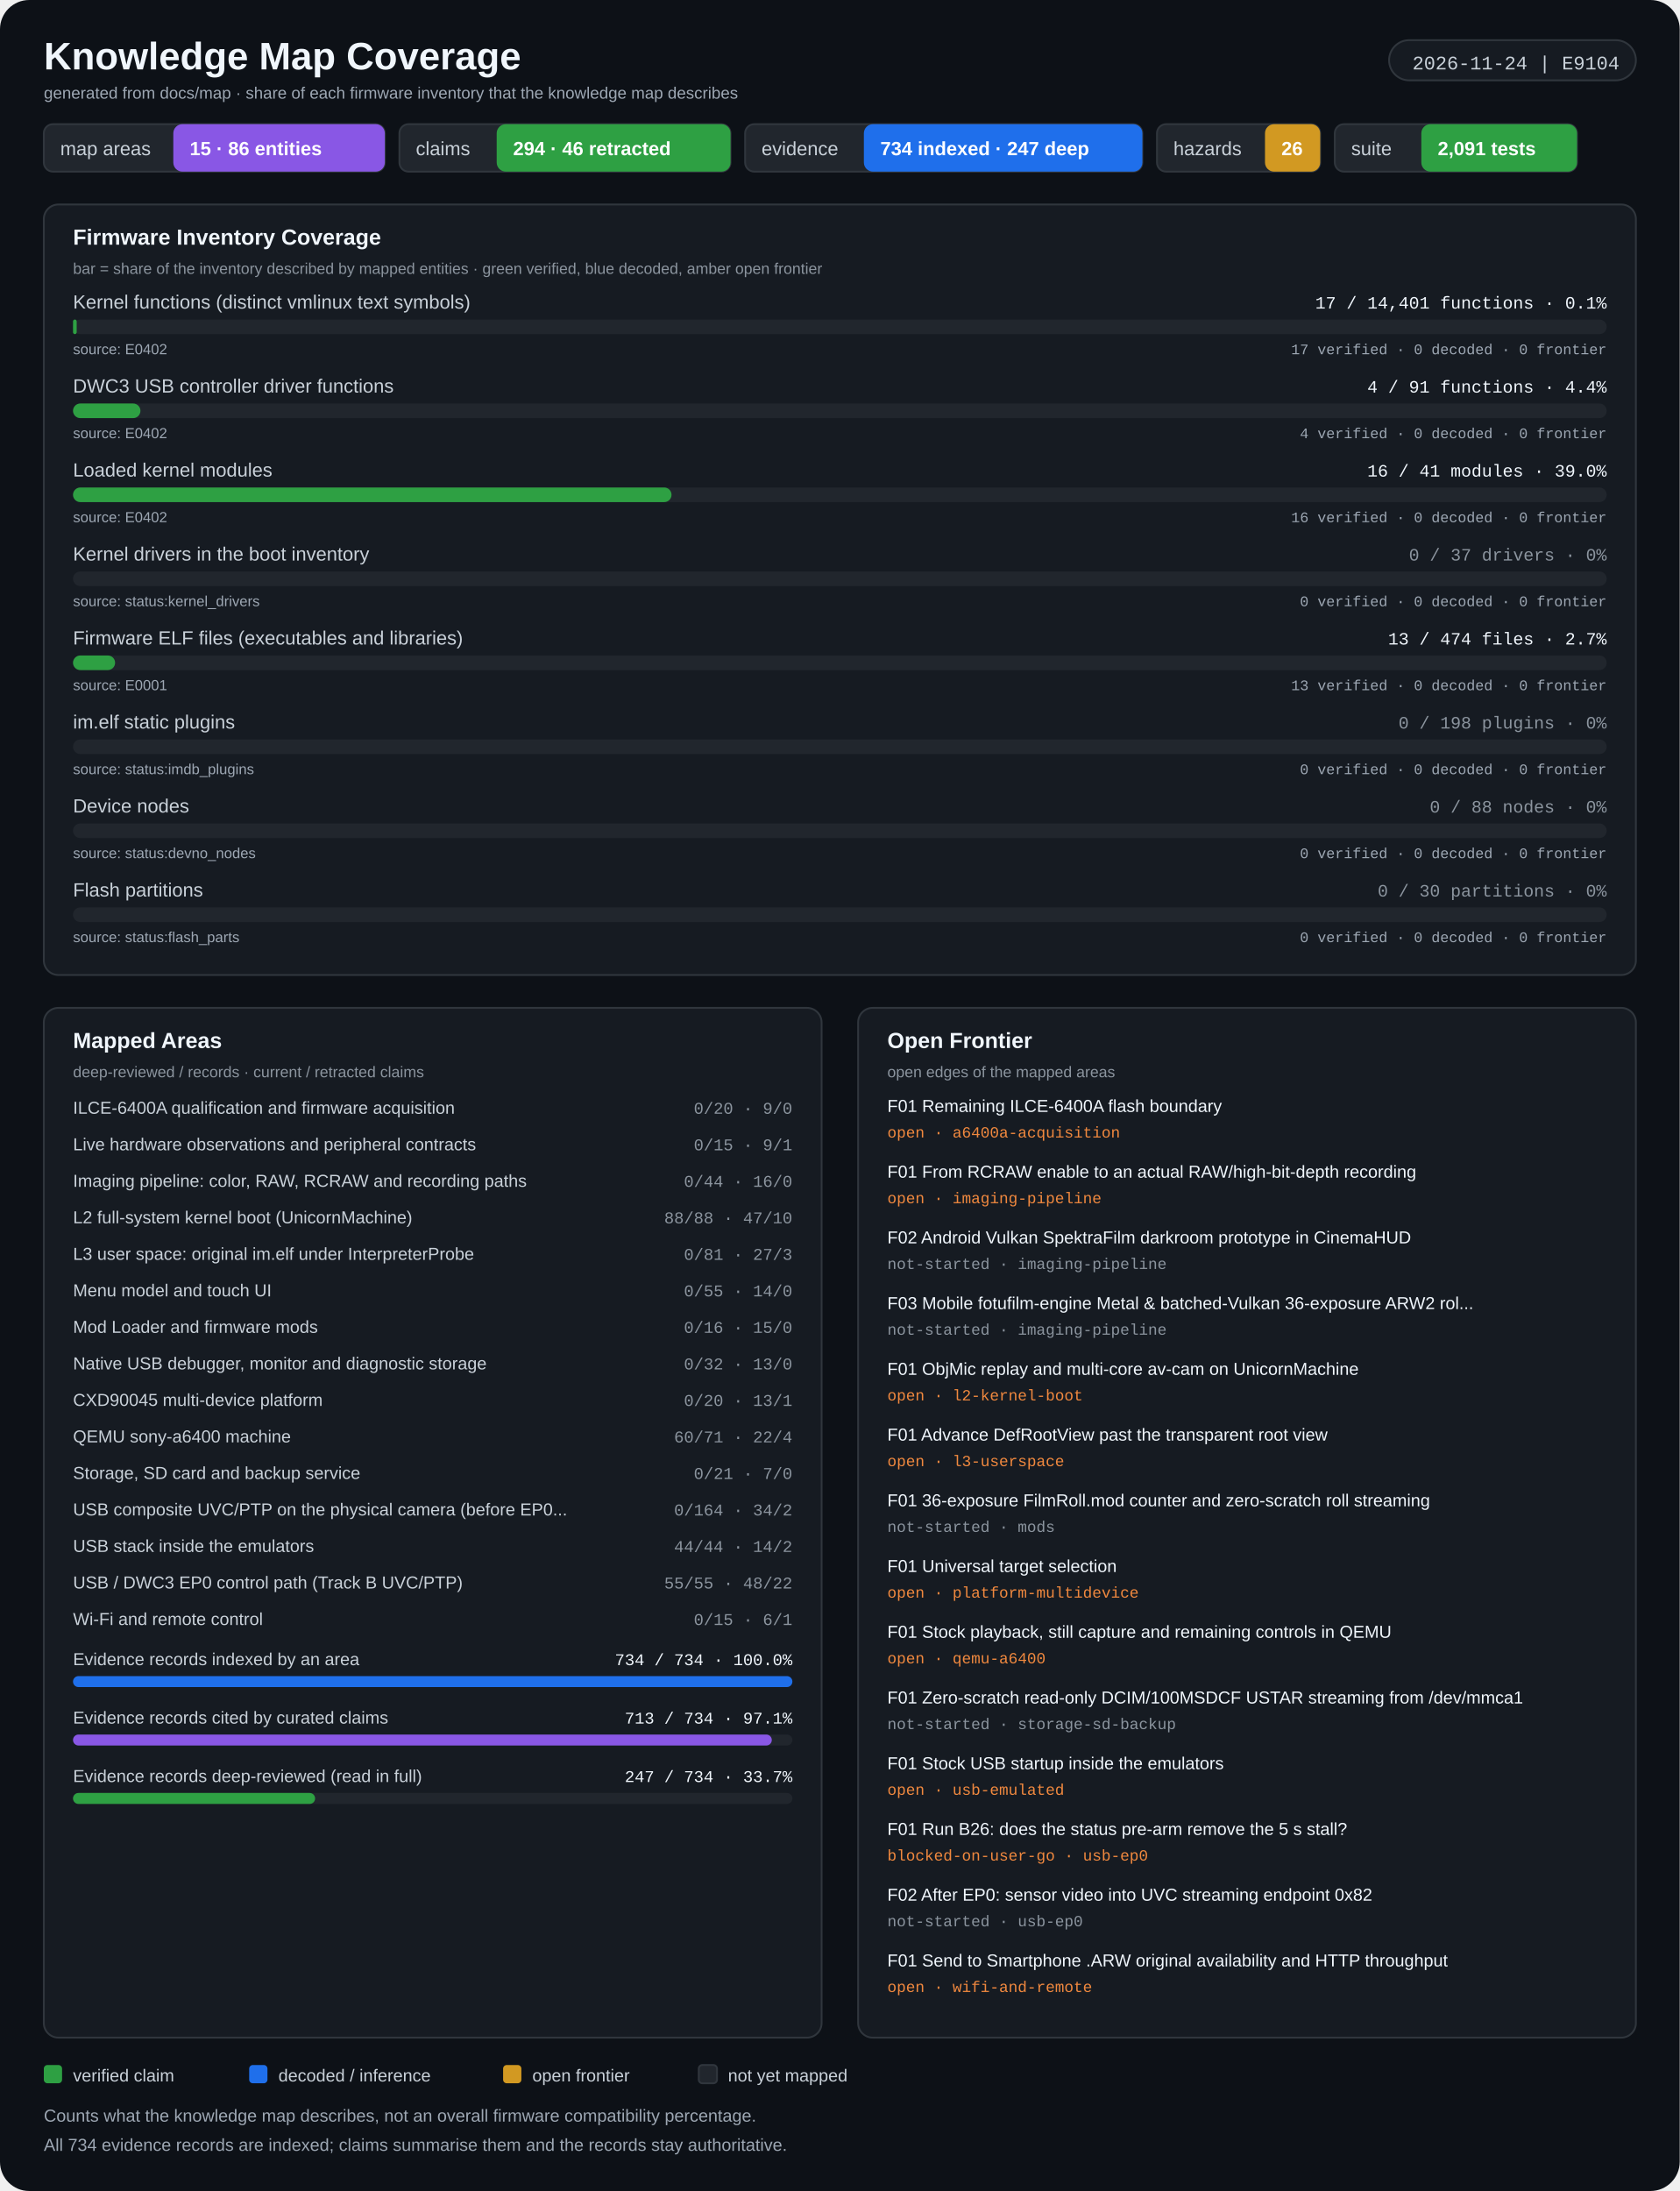
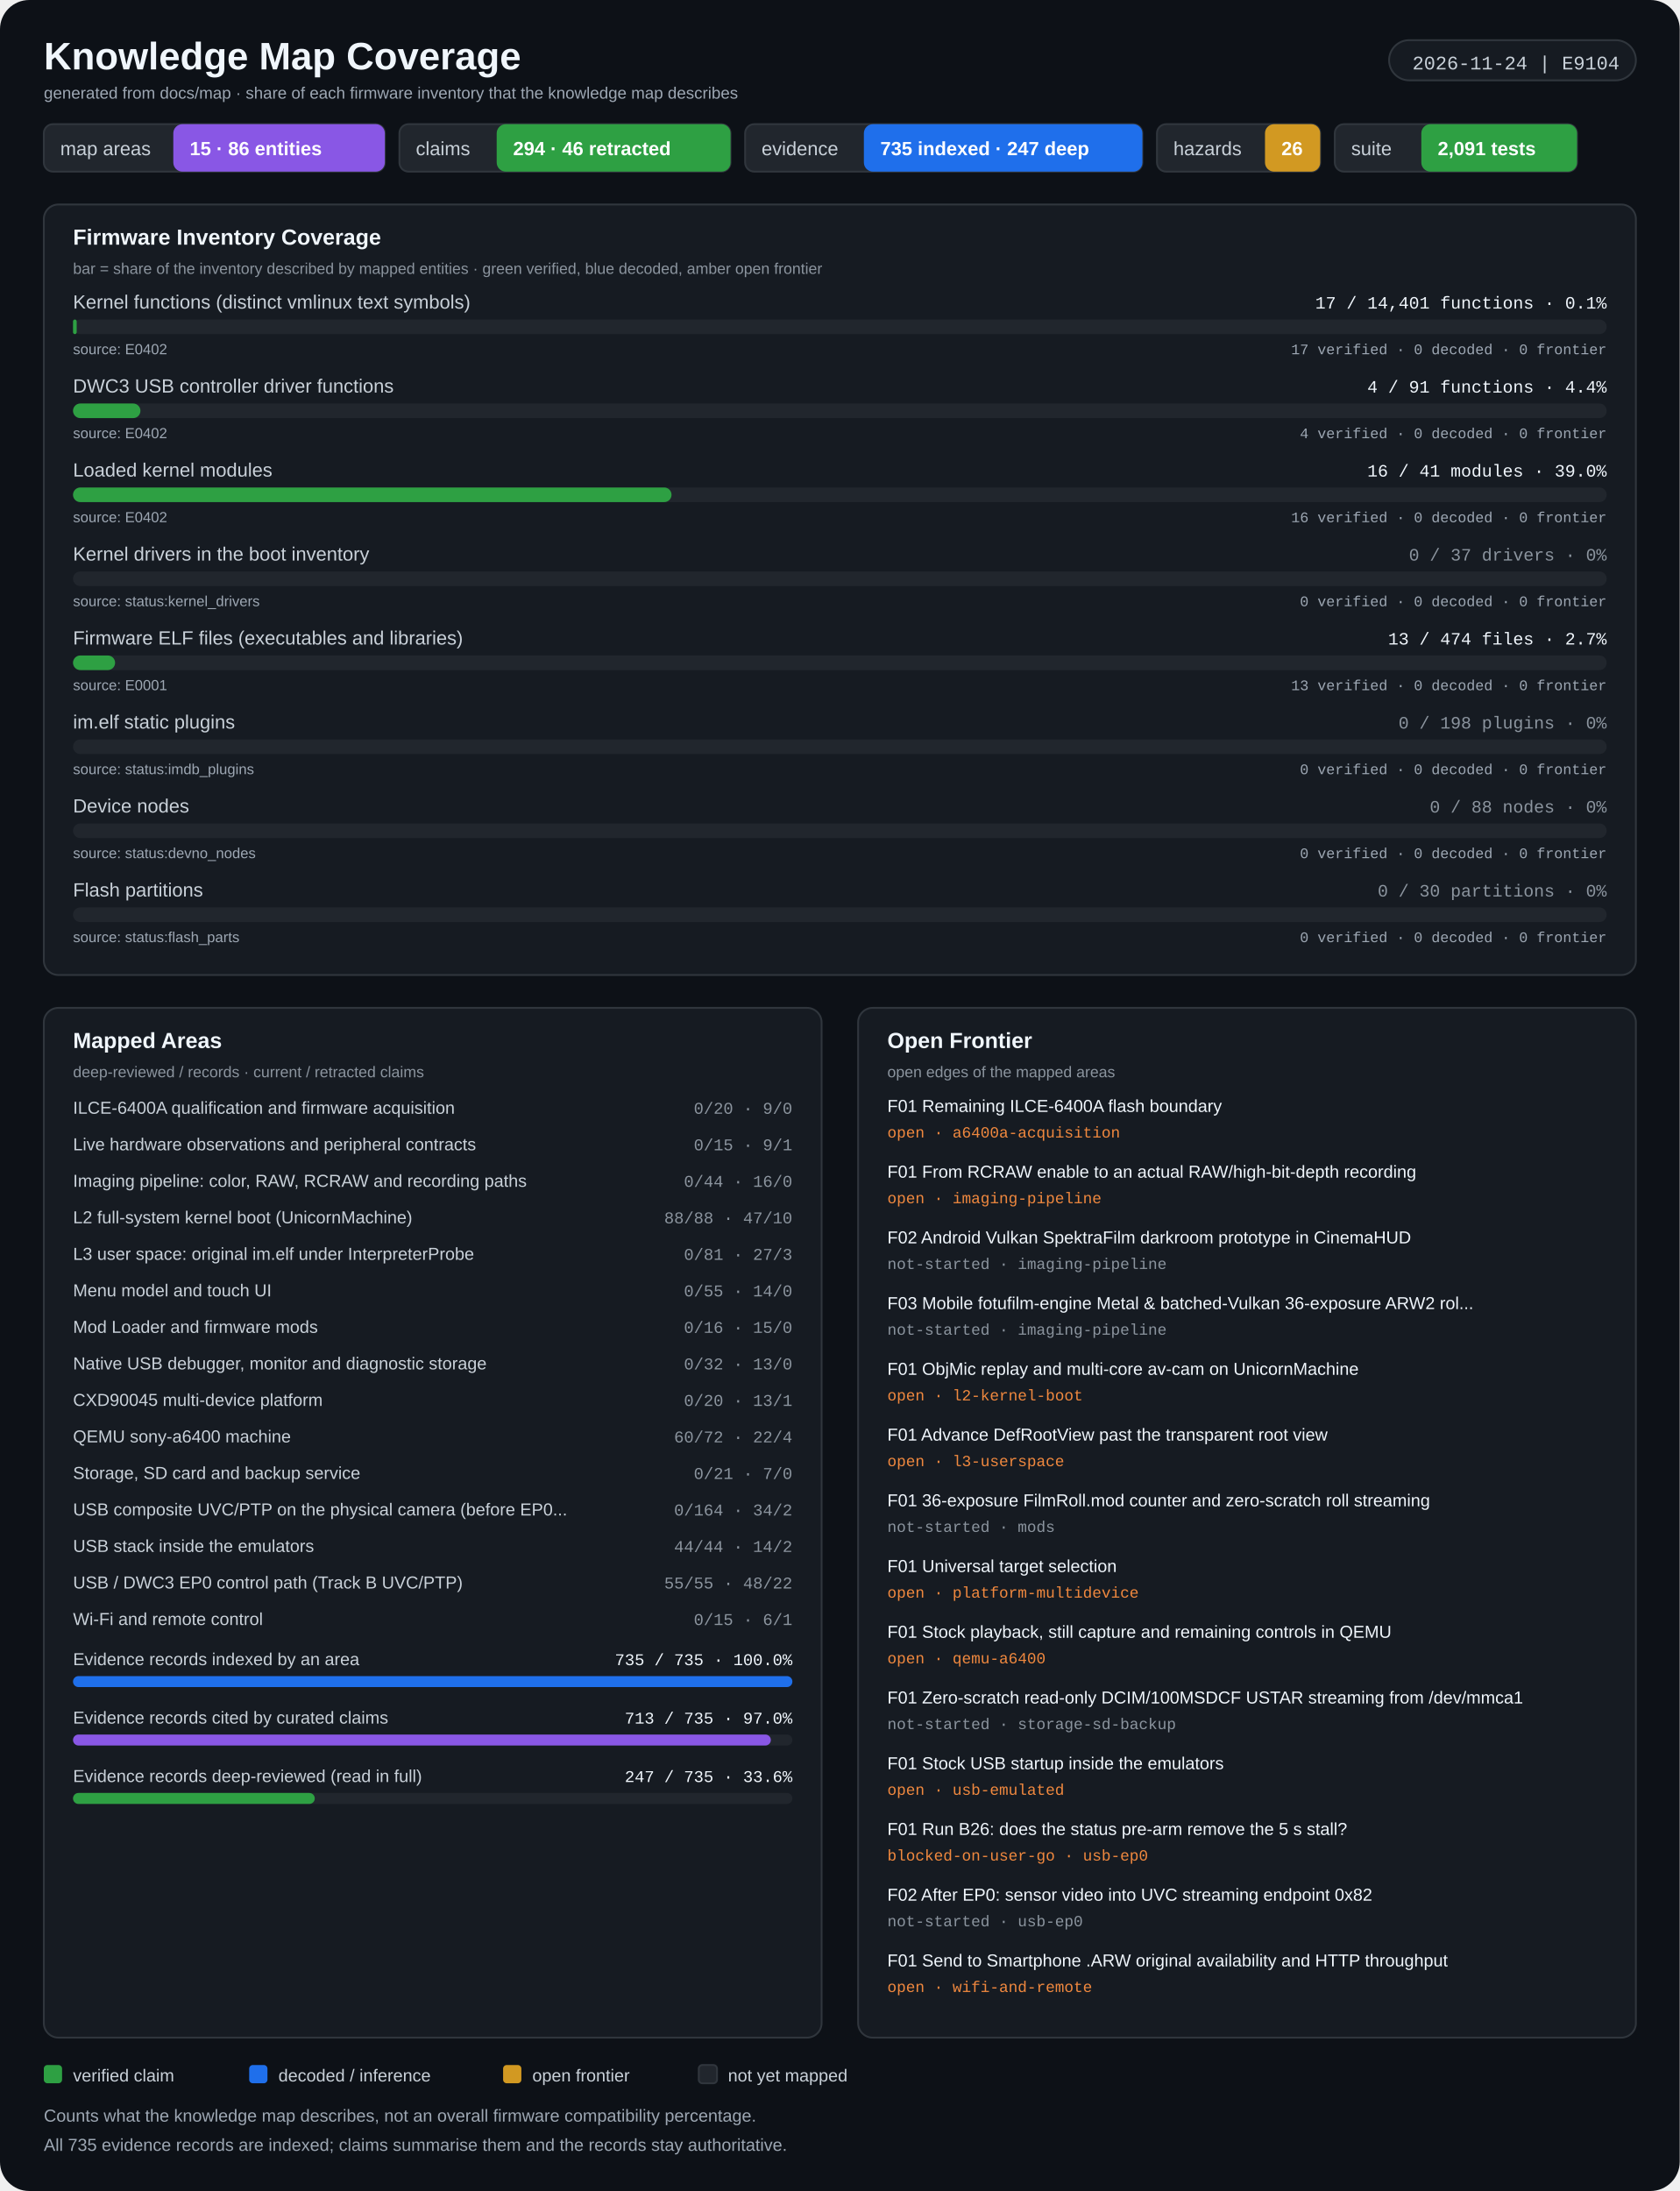
<svg xmlns="http://www.w3.org/2000/svg" width="920" height="1200" viewBox="0 0 920 1200" role="img" aria-labelledby="title desc">
  <rect width="920" height="1200" rx="16" fill="#0d1117" />
  <g>
    <text x="24" y="38" fill="#f0f6fc" font-size="21" font-weight="700" font-family="Segoe UI, Arial, sans-serif" text-anchor="start">Knowledge Map Coverage</text>
    <text x="24" y="54" fill="#9da7b3" font-size="9" font-weight="400" font-family="Segoe UI, Arial, sans-serif" text-anchor="start">generated from docs/map · share of each firmware inventory that the knowledge map describes</text>
    <rect x="760.82" y="22" width="135.18" height="22" rx="11" fill="#161b22" stroke="#30363d" stroke-width="1" />
    <text x="887" y="38" fill="#c9d1d9" font-size="10.5" font-weight="400" font-family="Consolas, 'Courier New', monospace" text-anchor="end">2026-11-24 | E9104</text>
    <rect x="24" y="68" width="186.763" height="26" rx="5" fill="#21262d" stroke="#30363d" stroke-width="1" />
    <rect x="94.92" y="68" width="115.843" height="26" rx="5" fill="#8957e5" />
    <text x="33" y="85" fill="#c9d1d9" font-size="10.5" font-weight="400" font-family="Segoe UI, Arial, sans-serif" text-anchor="start">map areas</text>
    <text x="103.92" y="85" fill="#ffffff" font-size="10.5" font-weight="700" font-family="Segoe UI, Arial, sans-serif" text-anchor="start">15 · 86 entities</text>
    <rect x="218.763" y="68" width="181.354" height="26" rx="5" fill="#21262d" stroke="#30363d" stroke-width="1" />
    <rect x="272.043" y="68" width="128.074" height="26" rx="5" fill="#2ea043" />
    <text x="227.763" y="85" fill="#c9d1d9" font-size="10.5" font-weight="400" font-family="Segoe UI, Arial, sans-serif" text-anchor="start">claims</text>
    <text x="281.043" y="85" fill="#ffffff" font-size="10.5" font-weight="700" font-family="Segoe UI, Arial, sans-serif" text-anchor="start">294 · 46 retracted</text>
    <rect x="408.117" y="68" width="217.574" height="26" rx="5" fill="#21262d" stroke="#30363d" stroke-width="1" />
    <rect x="473.157" y="68" width="152.534" height="26" rx="5" fill="#1f6feb" />
    <text x="417.117" y="85" fill="#c9d1d9" font-size="10.5" font-weight="400" font-family="Segoe UI, Arial, sans-serif" text-anchor="start">evidence</text>
-     <text x="482.157" y="85" fill="#ffffff" font-size="10.5" font-weight="700" font-family="Segoe UI, Arial, sans-serif" text-anchor="start">734 indexed · 247 deep</text>
+     <text x="482.157" y="85" fill="#ffffff" font-size="10.5" font-weight="700" font-family="Segoe UI, Arial, sans-serif" text-anchor="start">735 indexed · 247 deep</text>
    <rect x="633.691" y="68" width="89.39" height="26" rx="5" fill="#21262d" stroke="#30363d" stroke-width="1" />
    <rect x="692.851" y="68" width="30.23" height="26" rx="5" fill="#d29922" />
    <text x="642.691" y="85" fill="#c9d1d9" font-size="10.5" font-weight="400" font-family="Segoe UI, Arial, sans-serif" text-anchor="start">hazards</text>
    <text x="701.851" y="85" fill="#ffffff" font-size="10.5" font-weight="700" font-family="Segoe UI, Arial, sans-serif" text-anchor="start">26</text>
    <rect x="731.082" y="68" width="132.667" height="26" rx="5" fill="#21262d" stroke="#30363d" stroke-width="1" />
    <rect x="778.482" y="68" width="85.267" height="26" rx="5" fill="#2ea043" />
    <text x="740.082" y="85" fill="#c9d1d9" font-size="10.5" font-weight="400" font-family="Segoe UI, Arial, sans-serif" text-anchor="start">suite</text>
    <text x="787.482" y="85" fill="#ffffff" font-size="10.5" font-weight="700" font-family="Segoe UI, Arial, sans-serif" text-anchor="start">2,091 tests</text>
    <rect x="24" y="112" width="872" height="422" rx="8" fill="#161b22" stroke="#30363d" stroke-width="1" />
    <text x="40" y="134" fill="#f0f6fc" font-size="12" font-weight="700" font-family="Segoe UI, Arial, sans-serif" text-anchor="start">Firmware Inventory Coverage</text>
    <text x="40" y="150" fill="#8b949e" font-size="8.5" font-weight="400" font-family="Segoe UI, Arial, sans-serif" text-anchor="start">bar = share of the inventory described by mapped entities · green verified, blue decoded, amber open frontier</text>
    <text x="40" y="169" fill="#c9d1d9" font-size="10.5" font-weight="400" font-family="Segoe UI, Arial, sans-serif" text-anchor="start">Kernel functions (distinct vmlinux text symbols)</text>
    <text x="880" y="169" fill="#f0f6fc" font-size="9.5" font-weight="400" font-family="Consolas, 'Courier New', monospace" text-anchor="end">17 / 14,401 functions · 0.1%</text>
    <rect x="40" y="175" width="840" height="8" rx="4" fill="#21262d" />
    <rect x="40" y="175" width="2" height="8" rx="1" fill="#2ea043" />
    <text x="40" y="194" fill="#9da7b3" font-size="8" font-weight="400" font-family="Segoe UI, Arial, sans-serif" text-anchor="start">source: E0402</text>
    <text x="880" y="194" fill="#9da7b3" font-size="8" font-weight="400" font-family="Consolas, 'Courier New', monospace" text-anchor="end">17 verified · 0 decoded · 0 frontier</text>
    <text x="40" y="215" fill="#c9d1d9" font-size="10.5" font-weight="400" font-family="Segoe UI, Arial, sans-serif" text-anchor="start">DWC3 USB controller driver functions</text>
    <text x="880" y="215" fill="#f0f6fc" font-size="9.5" font-weight="400" font-family="Consolas, 'Courier New', monospace" text-anchor="end">4 / 91 functions · 4.4%</text>
    <rect x="40" y="221" width="840" height="8" rx="4" fill="#21262d" />
    <rect x="40" y="221" width="36.923" height="8" rx="4" fill="#2ea043" />
    <text x="40" y="240" fill="#9da7b3" font-size="8" font-weight="400" font-family="Segoe UI, Arial, sans-serif" text-anchor="start">source: E0402</text>
    <text x="880" y="240" fill="#9da7b3" font-size="8" font-weight="400" font-family="Consolas, 'Courier New', monospace" text-anchor="end">4 verified · 0 decoded · 0 frontier</text>
    <text x="40" y="261" fill="#c9d1d9" font-size="10.5" font-weight="400" font-family="Segoe UI, Arial, sans-serif" text-anchor="start">Loaded kernel modules</text>
    <text x="880" y="261" fill="#f0f6fc" font-size="9.5" font-weight="400" font-family="Consolas, 'Courier New', monospace" text-anchor="end">16 / 41 modules · 39.0%</text>
    <rect x="40" y="267" width="840" height="8" rx="4" fill="#21262d" />
    <rect x="40" y="267" width="327.805" height="8" rx="4" fill="#2ea043" />
    <text x="40" y="286" fill="#9da7b3" font-size="8" font-weight="400" font-family="Segoe UI, Arial, sans-serif" text-anchor="start">source: E0402</text>
    <text x="880" y="286" fill="#9da7b3" font-size="8" font-weight="400" font-family="Consolas, 'Courier New', monospace" text-anchor="end">16 verified · 0 decoded · 0 frontier</text>
    <text x="40" y="307" fill="#c9d1d9" font-size="10.5" font-weight="400" font-family="Segoe UI, Arial, sans-serif" text-anchor="start">Kernel drivers in the boot inventory</text>
    <text x="880" y="307" fill="#8b949e" font-size="9.5" font-weight="400" font-family="Consolas, 'Courier New', monospace" text-anchor="end">0 / 37 drivers · 0%</text>
    <rect x="40" y="313" width="840" height="8" rx="4" fill="#21262d" />
    <text x="40" y="332" fill="#9da7b3" font-size="8" font-weight="400" font-family="Segoe UI, Arial, sans-serif" text-anchor="start">source: status:kernel_drivers</text>
    <text x="880" y="332" fill="#9da7b3" font-size="8" font-weight="400" font-family="Consolas, 'Courier New', monospace" text-anchor="end">0 verified · 0 decoded · 0 frontier</text>
    <text x="40" y="353" fill="#c9d1d9" font-size="10.5" font-weight="400" font-family="Segoe UI, Arial, sans-serif" text-anchor="start">Firmware ELF files (executables and libraries)</text>
    <text x="880" y="353" fill="#f0f6fc" font-size="9.5" font-weight="400" font-family="Consolas, 'Courier New', monospace" text-anchor="end">13 / 474 files · 2.7%</text>
    <rect x="40" y="359" width="840" height="8" rx="4" fill="#21262d" />
    <rect x="40" y="359" width="23.038" height="8" rx="4" fill="#2ea043" />
    <text x="40" y="378" fill="#9da7b3" font-size="8" font-weight="400" font-family="Segoe UI, Arial, sans-serif" text-anchor="start">source: E0001</text>
    <text x="880" y="378" fill="#9da7b3" font-size="8" font-weight="400" font-family="Consolas, 'Courier New', monospace" text-anchor="end">13 verified · 0 decoded · 0 frontier</text>
    <text x="40" y="399" fill="#c9d1d9" font-size="10.5" font-weight="400" font-family="Segoe UI, Arial, sans-serif" text-anchor="start">im.elf static plugins</text>
    <text x="880" y="399" fill="#8b949e" font-size="9.5" font-weight="400" font-family="Consolas, 'Courier New', monospace" text-anchor="end">0 / 198 plugins · 0%</text>
    <rect x="40" y="405" width="840" height="8" rx="4" fill="#21262d" />
    <text x="40" y="424" fill="#9da7b3" font-size="8" font-weight="400" font-family="Segoe UI, Arial, sans-serif" text-anchor="start">source: status:imdb_plugins</text>
    <text x="880" y="424" fill="#9da7b3" font-size="8" font-weight="400" font-family="Consolas, 'Courier New', monospace" text-anchor="end">0 verified · 0 decoded · 0 frontier</text>
    <text x="40" y="445" fill="#c9d1d9" font-size="10.5" font-weight="400" font-family="Segoe UI, Arial, sans-serif" text-anchor="start">Device nodes</text>
    <text x="880" y="445" fill="#8b949e" font-size="9.5" font-weight="400" font-family="Consolas, 'Courier New', monospace" text-anchor="end">0 / 88 nodes · 0%</text>
    <rect x="40" y="451" width="840" height="8" rx="4" fill="#21262d" />
    <text x="40" y="470" fill="#9da7b3" font-size="8" font-weight="400" font-family="Segoe UI, Arial, sans-serif" text-anchor="start">source: status:devno_nodes</text>
    <text x="880" y="470" fill="#9da7b3" font-size="8" font-weight="400" font-family="Consolas, 'Courier New', monospace" text-anchor="end">0 verified · 0 decoded · 0 frontier</text>
    <text x="40" y="491" fill="#c9d1d9" font-size="10.5" font-weight="400" font-family="Segoe UI, Arial, sans-serif" text-anchor="start">Flash partitions</text>
    <text x="880" y="491" fill="#8b949e" font-size="9.5" font-weight="400" font-family="Consolas, 'Courier New', monospace" text-anchor="end">0 / 30 partitions · 0%</text>
    <rect x="40" y="497" width="840" height="8" rx="4" fill="#21262d" />
    <text x="40" y="516" fill="#9da7b3" font-size="8" font-weight="400" font-family="Segoe UI, Arial, sans-serif" text-anchor="start">source: status:flash_parts</text>
    <text x="880" y="516" fill="#9da7b3" font-size="8" font-weight="400" font-family="Consolas, 'Courier New', monospace" text-anchor="end">0 verified · 0 decoded · 0 frontier</text>
    <rect x="24" y="552" width="426" height="564" rx="8" fill="#161b22" stroke="#30363d" stroke-width="1" />
    <rect x="470" y="552" width="426" height="564" rx="8" fill="#161b22" stroke="#30363d" stroke-width="1" />
    <text x="40" y="574" fill="#f0f6fc" font-size="12" font-weight="700" font-family="Segoe UI, Arial, sans-serif" text-anchor="start">Mapped Areas</text>
    <text x="40" y="590" fill="#8b949e" font-size="8.5" font-weight="400" font-family="Segoe UI, Arial, sans-serif" text-anchor="start">deep-reviewed / records · current / retracted claims</text>
    <text x="486" y="574" fill="#f0f6fc" font-size="12" font-weight="700" font-family="Segoe UI, Arial, sans-serif" text-anchor="start">Open Frontier</text>
    <text x="486" y="590" fill="#8b949e" font-size="8.5" font-weight="400" font-family="Segoe UI, Arial, sans-serif" text-anchor="start">open edges of the mapped areas</text>
    <text x="40" y="610" fill="#c9d1d9" font-size="9.5" font-weight="400" font-family="Segoe UI, Arial, sans-serif" text-anchor="start">ILCE-6400A qualification and firmware acquisition</text>
    <text x="434" y="610" fill="#8b949e" font-size="9" font-weight="400" font-family="Consolas, 'Courier New', monospace" text-anchor="end">0/20 · 9/0</text>
    <text x="40" y="630" fill="#c9d1d9" font-size="9.5" font-weight="400" font-family="Segoe UI, Arial, sans-serif" text-anchor="start">Live hardware observations and peripheral contracts</text>
    <text x="434" y="630" fill="#8b949e" font-size="9" font-weight="400" font-family="Consolas, 'Courier New', monospace" text-anchor="end">0/15 · 9/1</text>
    <text x="40" y="650" fill="#c9d1d9" font-size="9.5" font-weight="400" font-family="Segoe UI, Arial, sans-serif" text-anchor="start">Imaging pipeline: color, RAW, RCRAW and recording paths</text>
    <text x="434" y="650" fill="#8b949e" font-size="9" font-weight="400" font-family="Consolas, 'Courier New', monospace" text-anchor="end">0/44 · 16/0</text>
    <text x="40" y="670" fill="#c9d1d9" font-size="9.5" font-weight="400" font-family="Segoe UI, Arial, sans-serif" text-anchor="start">L2 full-system kernel boot (UnicornMachine)</text>
    <text x="434" y="670" fill="#8b949e" font-size="9" font-weight="400" font-family="Consolas, 'Courier New', monospace" text-anchor="end">88/88 · 47/10</text>
    <text x="40" y="690" fill="#c9d1d9" font-size="9.5" font-weight="400" font-family="Segoe UI, Arial, sans-serif" text-anchor="start">L3 user space: original im.elf under InterpreterProbe</text>
    <text x="434" y="690" fill="#8b949e" font-size="9" font-weight="400" font-family="Consolas, 'Courier New', monospace" text-anchor="end">0/81 · 27/3</text>
    <text x="40" y="710" fill="#c9d1d9" font-size="9.5" font-weight="400" font-family="Segoe UI, Arial, sans-serif" text-anchor="start">Menu model and touch UI</text>
    <text x="434" y="710" fill="#8b949e" font-size="9" font-weight="400" font-family="Consolas, 'Courier New', monospace" text-anchor="end">0/55 · 14/0</text>
    <text x="40" y="730" fill="#c9d1d9" font-size="9.5" font-weight="400" font-family="Segoe UI, Arial, sans-serif" text-anchor="start">Mod Loader and firmware mods</text>
    <text x="434" y="730" fill="#8b949e" font-size="9" font-weight="400" font-family="Consolas, 'Courier New', monospace" text-anchor="end">0/16 · 15/0</text>
    <text x="40" y="750" fill="#c9d1d9" font-size="9.5" font-weight="400" font-family="Segoe UI, Arial, sans-serif" text-anchor="start">Native USB debugger, monitor and diagnostic storage</text>
    <text x="434" y="750" fill="#8b949e" font-size="9" font-weight="400" font-family="Consolas, 'Courier New', monospace" text-anchor="end">0/32 · 13/0</text>
    <text x="40" y="770" fill="#c9d1d9" font-size="9.5" font-weight="400" font-family="Segoe UI, Arial, sans-serif" text-anchor="start">CXD90045 multi-device platform</text>
    <text x="434" y="770" fill="#8b949e" font-size="9" font-weight="400" font-family="Consolas, 'Courier New', monospace" text-anchor="end">0/20 · 13/1</text>
    <text x="40" y="790" fill="#c9d1d9" font-size="9.5" font-weight="400" font-family="Segoe UI, Arial, sans-serif" text-anchor="start">QEMU sony-a6400 machine</text>
-     <text x="434" y="790" fill="#8b949e" font-size="9" font-weight="400" font-family="Consolas, 'Courier New', monospace" text-anchor="end">60/71 · 22/4</text>
+     <text x="434" y="790" fill="#8b949e" font-size="9" font-weight="400" font-family="Consolas, 'Courier New', monospace" text-anchor="end">60/72 · 22/4</text>
    <text x="40" y="810" fill="#c9d1d9" font-size="9.5" font-weight="400" font-family="Segoe UI, Arial, sans-serif" text-anchor="start">Storage, SD card and backup service</text>
    <text x="434" y="810" fill="#8b949e" font-size="9" font-weight="400" font-family="Consolas, 'Courier New', monospace" text-anchor="end">0/21 · 7/0</text>
    <text x="40" y="830" fill="#c9d1d9" font-size="9.5" font-weight="400" font-family="Segoe UI, Arial, sans-serif" text-anchor="start">USB composite UVC/PTP on the physical camera (before EP0...</text>
    <text x="434" y="830" fill="#8b949e" font-size="9" font-weight="400" font-family="Consolas, 'Courier New', monospace" text-anchor="end">0/164 · 34/2</text>
    <text x="40" y="850" fill="#c9d1d9" font-size="9.5" font-weight="400" font-family="Segoe UI, Arial, sans-serif" text-anchor="start">USB stack inside the emulators</text>
    <text x="434" y="850" fill="#8b949e" font-size="9" font-weight="400" font-family="Consolas, 'Courier New', monospace" text-anchor="end">44/44 · 14/2</text>
    <text x="40" y="870" fill="#c9d1d9" font-size="9.5" font-weight="400" font-family="Segoe UI, Arial, sans-serif" text-anchor="start">USB / DWC3 EP0 control path (Track B UVC/PTP)</text>
    <text x="434" y="870" fill="#8b949e" font-size="9" font-weight="400" font-family="Consolas, 'Courier New', monospace" text-anchor="end">55/55 · 48/22</text>
    <text x="40" y="890" fill="#c9d1d9" font-size="9.5" font-weight="400" font-family="Segoe UI, Arial, sans-serif" text-anchor="start">Wi-Fi and remote control</text>
    <text x="434" y="890" fill="#8b949e" font-size="9" font-weight="400" font-family="Consolas, 'Courier New', monospace" text-anchor="end">0/15 · 6/1</text>
    <text x="40" y="912" fill="#c9d1d9" font-size="9.5" font-weight="400" font-family="Segoe UI, Arial, sans-serif" text-anchor="start">Evidence records indexed by an area</text>
-     <text x="434" y="912" fill="#f0f6fc" font-size="9" font-weight="400" font-family="Consolas, 'Courier New', monospace" text-anchor="end">734 / 734 · 100.0%</text>
+     <text x="434" y="912" fill="#f0f6fc" font-size="9" font-weight="400" font-family="Consolas, 'Courier New', monospace" text-anchor="end">735 / 735 · 100.0%</text>
    <rect x="40" y="918" width="394" height="6" rx="3" fill="#21262d" />
    <rect x="40" y="918" width="394" height="6" rx="3" fill="#1f6feb" />
    <text x="40" y="944" fill="#c9d1d9" font-size="9.5" font-weight="400" font-family="Segoe UI, Arial, sans-serif" text-anchor="start">Evidence records cited by curated claims</text>
-     <text x="434" y="944" fill="#f0f6fc" font-size="9" font-weight="400" font-family="Consolas, 'Courier New', monospace" text-anchor="end">713 / 734 · 97.1%</text>
+     <text x="434" y="944" fill="#f0f6fc" font-size="9" font-weight="400" font-family="Consolas, 'Courier New', monospace" text-anchor="end">713 / 735 · 97.0%</text>
    <rect x="40" y="950" width="394" height="6" rx="3" fill="#21262d" />
-     <rect x="40" y="950" width="382.728" height="6" rx="3" fill="#8957e5" />
+     <rect x="40" y="950" width="382.207" height="6" rx="3" fill="#8957e5" />
    <text x="40" y="976" fill="#c9d1d9" font-size="9.5" font-weight="400" font-family="Segoe UI, Arial, sans-serif" text-anchor="start">Evidence records deep-reviewed (read in full)</text>
-     <text x="434" y="976" fill="#f0f6fc" font-size="9" font-weight="400" font-family="Consolas, 'Courier New', monospace" text-anchor="end">247 / 734 · 33.7%</text>
+     <text x="434" y="976" fill="#f0f6fc" font-size="9" font-weight="400" font-family="Consolas, 'Courier New', monospace" text-anchor="end">247 / 735 · 33.6%</text>
    <rect x="40" y="982" width="394" height="6" rx="3" fill="#21262d" />
-     <rect x="40" y="982" width="132.586" height="6" rx="3" fill="#2ea043" />
+     <rect x="40" y="982" width="132.405" height="6" rx="3" fill="#2ea043" />
    <text x="486" y="609" fill="#f0f6fc" font-size="9.5" font-weight="400" font-family="Segoe UI, Arial, sans-serif" text-anchor="start">F01  Remaining ILCE-6400A flash boundary</text>
    <text x="486" y="623" fill="#f0883e" font-size="8.5" font-weight="400" font-family="Consolas, 'Courier New', monospace" text-anchor="start">open · a6400a-acquisition</text>
    <text x="486" y="645" fill="#f0f6fc" font-size="9.5" font-weight="400" font-family="Segoe UI, Arial, sans-serif" text-anchor="start">F01  From RCRAW enable to an actual RAW/high-bit-depth recording</text>
    <text x="486" y="659" fill="#f0883e" font-size="8.5" font-weight="400" font-family="Consolas, 'Courier New', monospace" text-anchor="start">open · imaging-pipeline</text>
    <text x="486" y="681" fill="#f0f6fc" font-size="9.5" font-weight="400" font-family="Segoe UI, Arial, sans-serif" text-anchor="start">F02  Android Vulkan SpektraFilm darkroom prototype in CinemaHUD</text>
    <text x="486" y="695" fill="#8b949e" font-size="8.5" font-weight="400" font-family="Consolas, 'Courier New', monospace" text-anchor="start">not-started · imaging-pipeline</text>
    <text x="486" y="717" fill="#f0f6fc" font-size="9.5" font-weight="400" font-family="Segoe UI, Arial, sans-serif" text-anchor="start">F03  Mobile fotufilm-engine Metal &amp; batched-Vulkan 36-exposure ARW2 rol...</text>
    <text x="486" y="731" fill="#8b949e" font-size="8.5" font-weight="400" font-family="Consolas, 'Courier New', monospace" text-anchor="start">not-started · imaging-pipeline</text>
    <text x="486" y="753" fill="#f0f6fc" font-size="9.5" font-weight="400" font-family="Segoe UI, Arial, sans-serif" text-anchor="start">F01  ObjMic replay and multi-core av-cam on UnicornMachine</text>
    <text x="486" y="767" fill="#f0883e" font-size="8.5" font-weight="400" font-family="Consolas, 'Courier New', monospace" text-anchor="start">open · l2-kernel-boot</text>
    <text x="486" y="789" fill="#f0f6fc" font-size="9.5" font-weight="400" font-family="Segoe UI, Arial, sans-serif" text-anchor="start">F01  Advance DefRootView past the transparent root view</text>
    <text x="486" y="803" fill="#f0883e" font-size="8.5" font-weight="400" font-family="Consolas, 'Courier New', monospace" text-anchor="start">open · l3-userspace</text>
    <text x="486" y="825" fill="#f0f6fc" font-size="9.5" font-weight="400" font-family="Segoe UI, Arial, sans-serif" text-anchor="start">F01  36-exposure FilmRoll.mod counter and zero-scratch roll streaming</text>
    <text x="486" y="839" fill="#8b949e" font-size="8.5" font-weight="400" font-family="Consolas, 'Courier New', monospace" text-anchor="start">not-started · mods</text>
    <text x="486" y="861" fill="#f0f6fc" font-size="9.5" font-weight="400" font-family="Segoe UI, Arial, sans-serif" text-anchor="start">F01  Universal target selection</text>
    <text x="486" y="875" fill="#f0883e" font-size="8.5" font-weight="400" font-family="Consolas, 'Courier New', monospace" text-anchor="start">open · platform-multidevice</text>
    <text x="486" y="897" fill="#f0f6fc" font-size="9.5" font-weight="400" font-family="Segoe UI, Arial, sans-serif" text-anchor="start">F01  Stock playback, still capture and remaining controls in QEMU</text>
    <text x="486" y="911" fill="#f0883e" font-size="8.5" font-weight="400" font-family="Consolas, 'Courier New', monospace" text-anchor="start">open · qemu-a6400</text>
    <text x="486" y="933" fill="#f0f6fc" font-size="9.5" font-weight="400" font-family="Segoe UI, Arial, sans-serif" text-anchor="start">F01  Zero-scratch read-only DCIM/100MSDCF USTAR streaming from /dev/mmca1</text>
    <text x="486" y="947" fill="#8b949e" font-size="8.5" font-weight="400" font-family="Consolas, 'Courier New', monospace" text-anchor="start">not-started · storage-sd-backup</text>
    <text x="486" y="969" fill="#f0f6fc" font-size="9.5" font-weight="400" font-family="Segoe UI, Arial, sans-serif" text-anchor="start">F01  Stock USB startup inside the emulators</text>
    <text x="486" y="983" fill="#f0883e" font-size="8.5" font-weight="400" font-family="Consolas, 'Courier New', monospace" text-anchor="start">open · usb-emulated</text>
    <text x="486" y="1005" fill="#f0f6fc" font-size="9.5" font-weight="400" font-family="Segoe UI, Arial, sans-serif" text-anchor="start">F01  Run B26: does the status pre-arm remove the 5 s stall?</text>
    <text x="486" y="1019" fill="#f0883e" font-size="8.5" font-weight="400" font-family="Consolas, 'Courier New', monospace" text-anchor="start">blocked-on-user-go · usb-ep0</text>
    <text x="486" y="1041" fill="#f0f6fc" font-size="9.5" font-weight="400" font-family="Segoe UI, Arial, sans-serif" text-anchor="start">F02  After EP0: sensor video into UVC streaming endpoint 0x82</text>
    <text x="486" y="1055" fill="#8b949e" font-size="8.5" font-weight="400" font-family="Consolas, 'Courier New', monospace" text-anchor="start">not-started · usb-ep0</text>
    <text x="486" y="1077" fill="#f0f6fc" font-size="9.5" font-weight="400" font-family="Segoe UI, Arial, sans-serif" text-anchor="start">F01  Send to Smartphone .ARW original availability and HTTP throughput</text>
    <text x="486" y="1091" fill="#f0883e" font-size="8.5" font-weight="400" font-family="Consolas, 'Courier New', monospace" text-anchor="start">open · wifi-and-remote</text>
    <rect x="24" y="1131" width="10" height="10" rx="2" fill="#2ea043" />
    <text x="40" y="1140" fill="#c9d1d9" font-size="9.5" font-weight="400" font-family="Segoe UI, Arial, sans-serif" text-anchor="start">verified claim</text>
    <rect x="136.48" y="1131" width="10" height="10" rx="2" fill="#1f6feb" />
    <text x="152.48" y="1140" fill="#c9d1d9" font-size="9.5" font-weight="400" font-family="Segoe UI, Arial, sans-serif" text-anchor="start">decoded / inference</text>
    <rect x="275.56" y="1131" width="10" height="10" rx="2" fill="#d29922" />
    <text x="291.56" y="1140" fill="#c9d1d9" font-size="9.5" font-weight="400" font-family="Segoe UI, Arial, sans-serif" text-anchor="start">open frontier</text>
    <rect x="382.72" y="1131" width="10" height="10" rx="2" fill="#21262d" stroke="#30363d" stroke-width="1" />
    <text x="398.72" y="1140" fill="#c9d1d9" font-size="9.5" font-weight="400" font-family="Segoe UI, Arial, sans-serif" text-anchor="start">not yet mapped</text>
    <text x="24" y="1162" fill="#9da7b3" font-size="9.5" font-weight="400" font-family="Segoe UI, Arial, sans-serif" text-anchor="start">Counts what the knowledge map describes, not an overall firmware compatibility percentage.</text>
-     <text x="24" y="1178" fill="#9da7b3" font-size="9.5" font-weight="400" font-family="Segoe UI, Arial, sans-serif" text-anchor="start">All 734 evidence records are indexed; claims summarise them and the records stay authoritative.</text>
+     <text x="24" y="1178" fill="#9da7b3" font-size="9.5" font-weight="400" font-family="Segoe UI, Arial, sans-serif" text-anchor="start">All 735 evidence records are indexed; claims summarise them and the records stay authoritative.</text>
  </g>
</svg>
